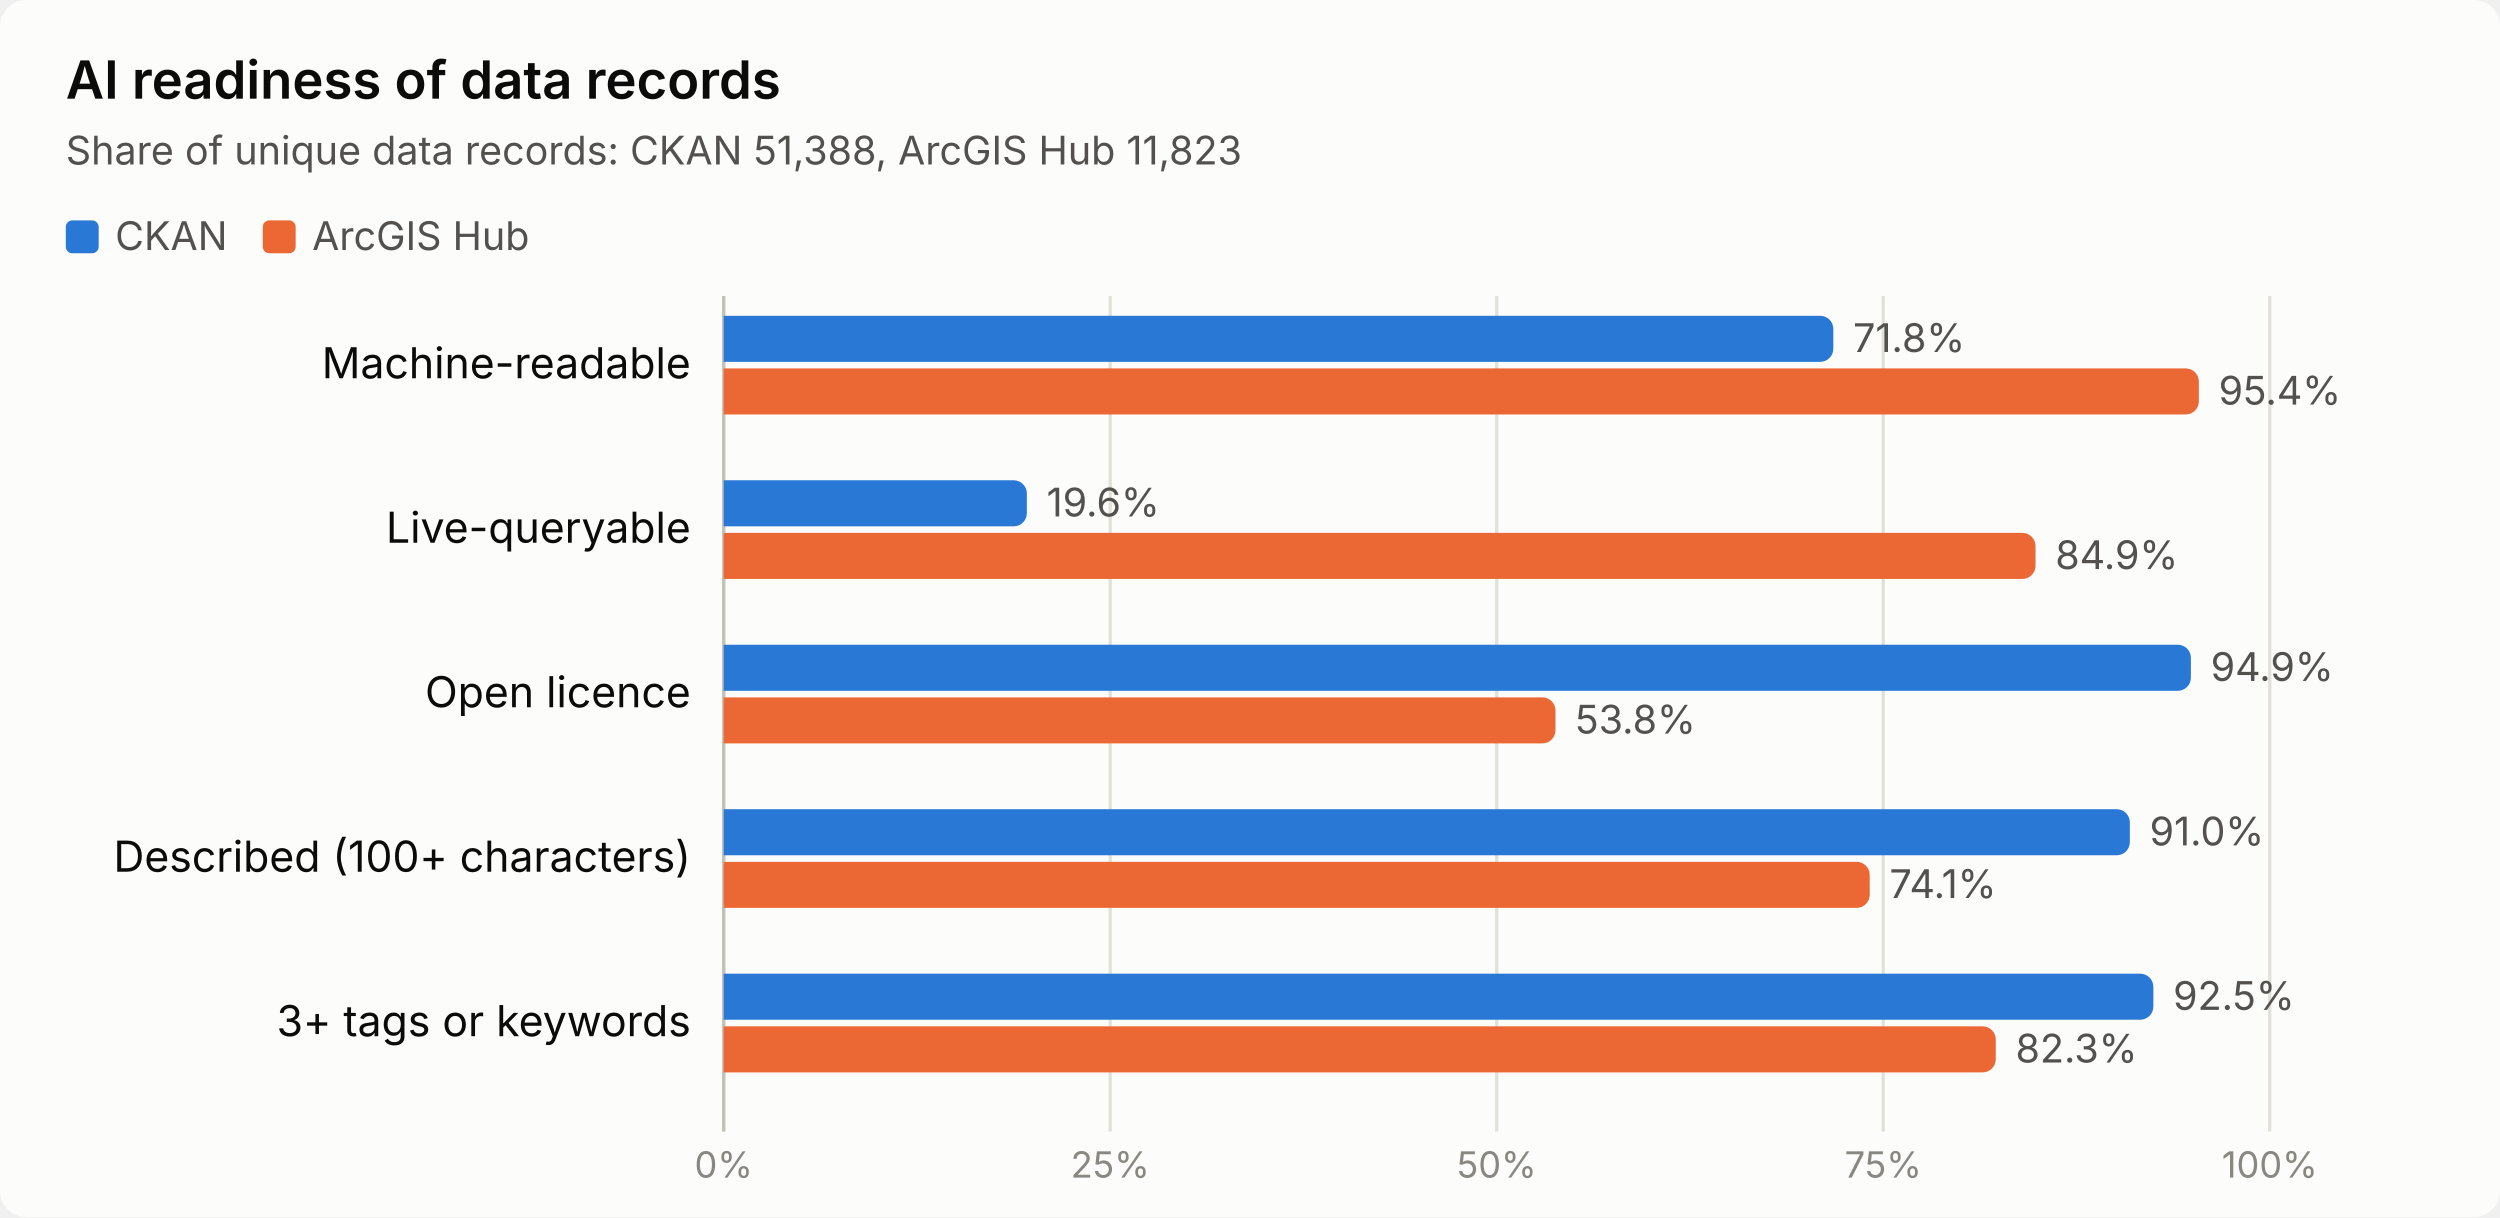
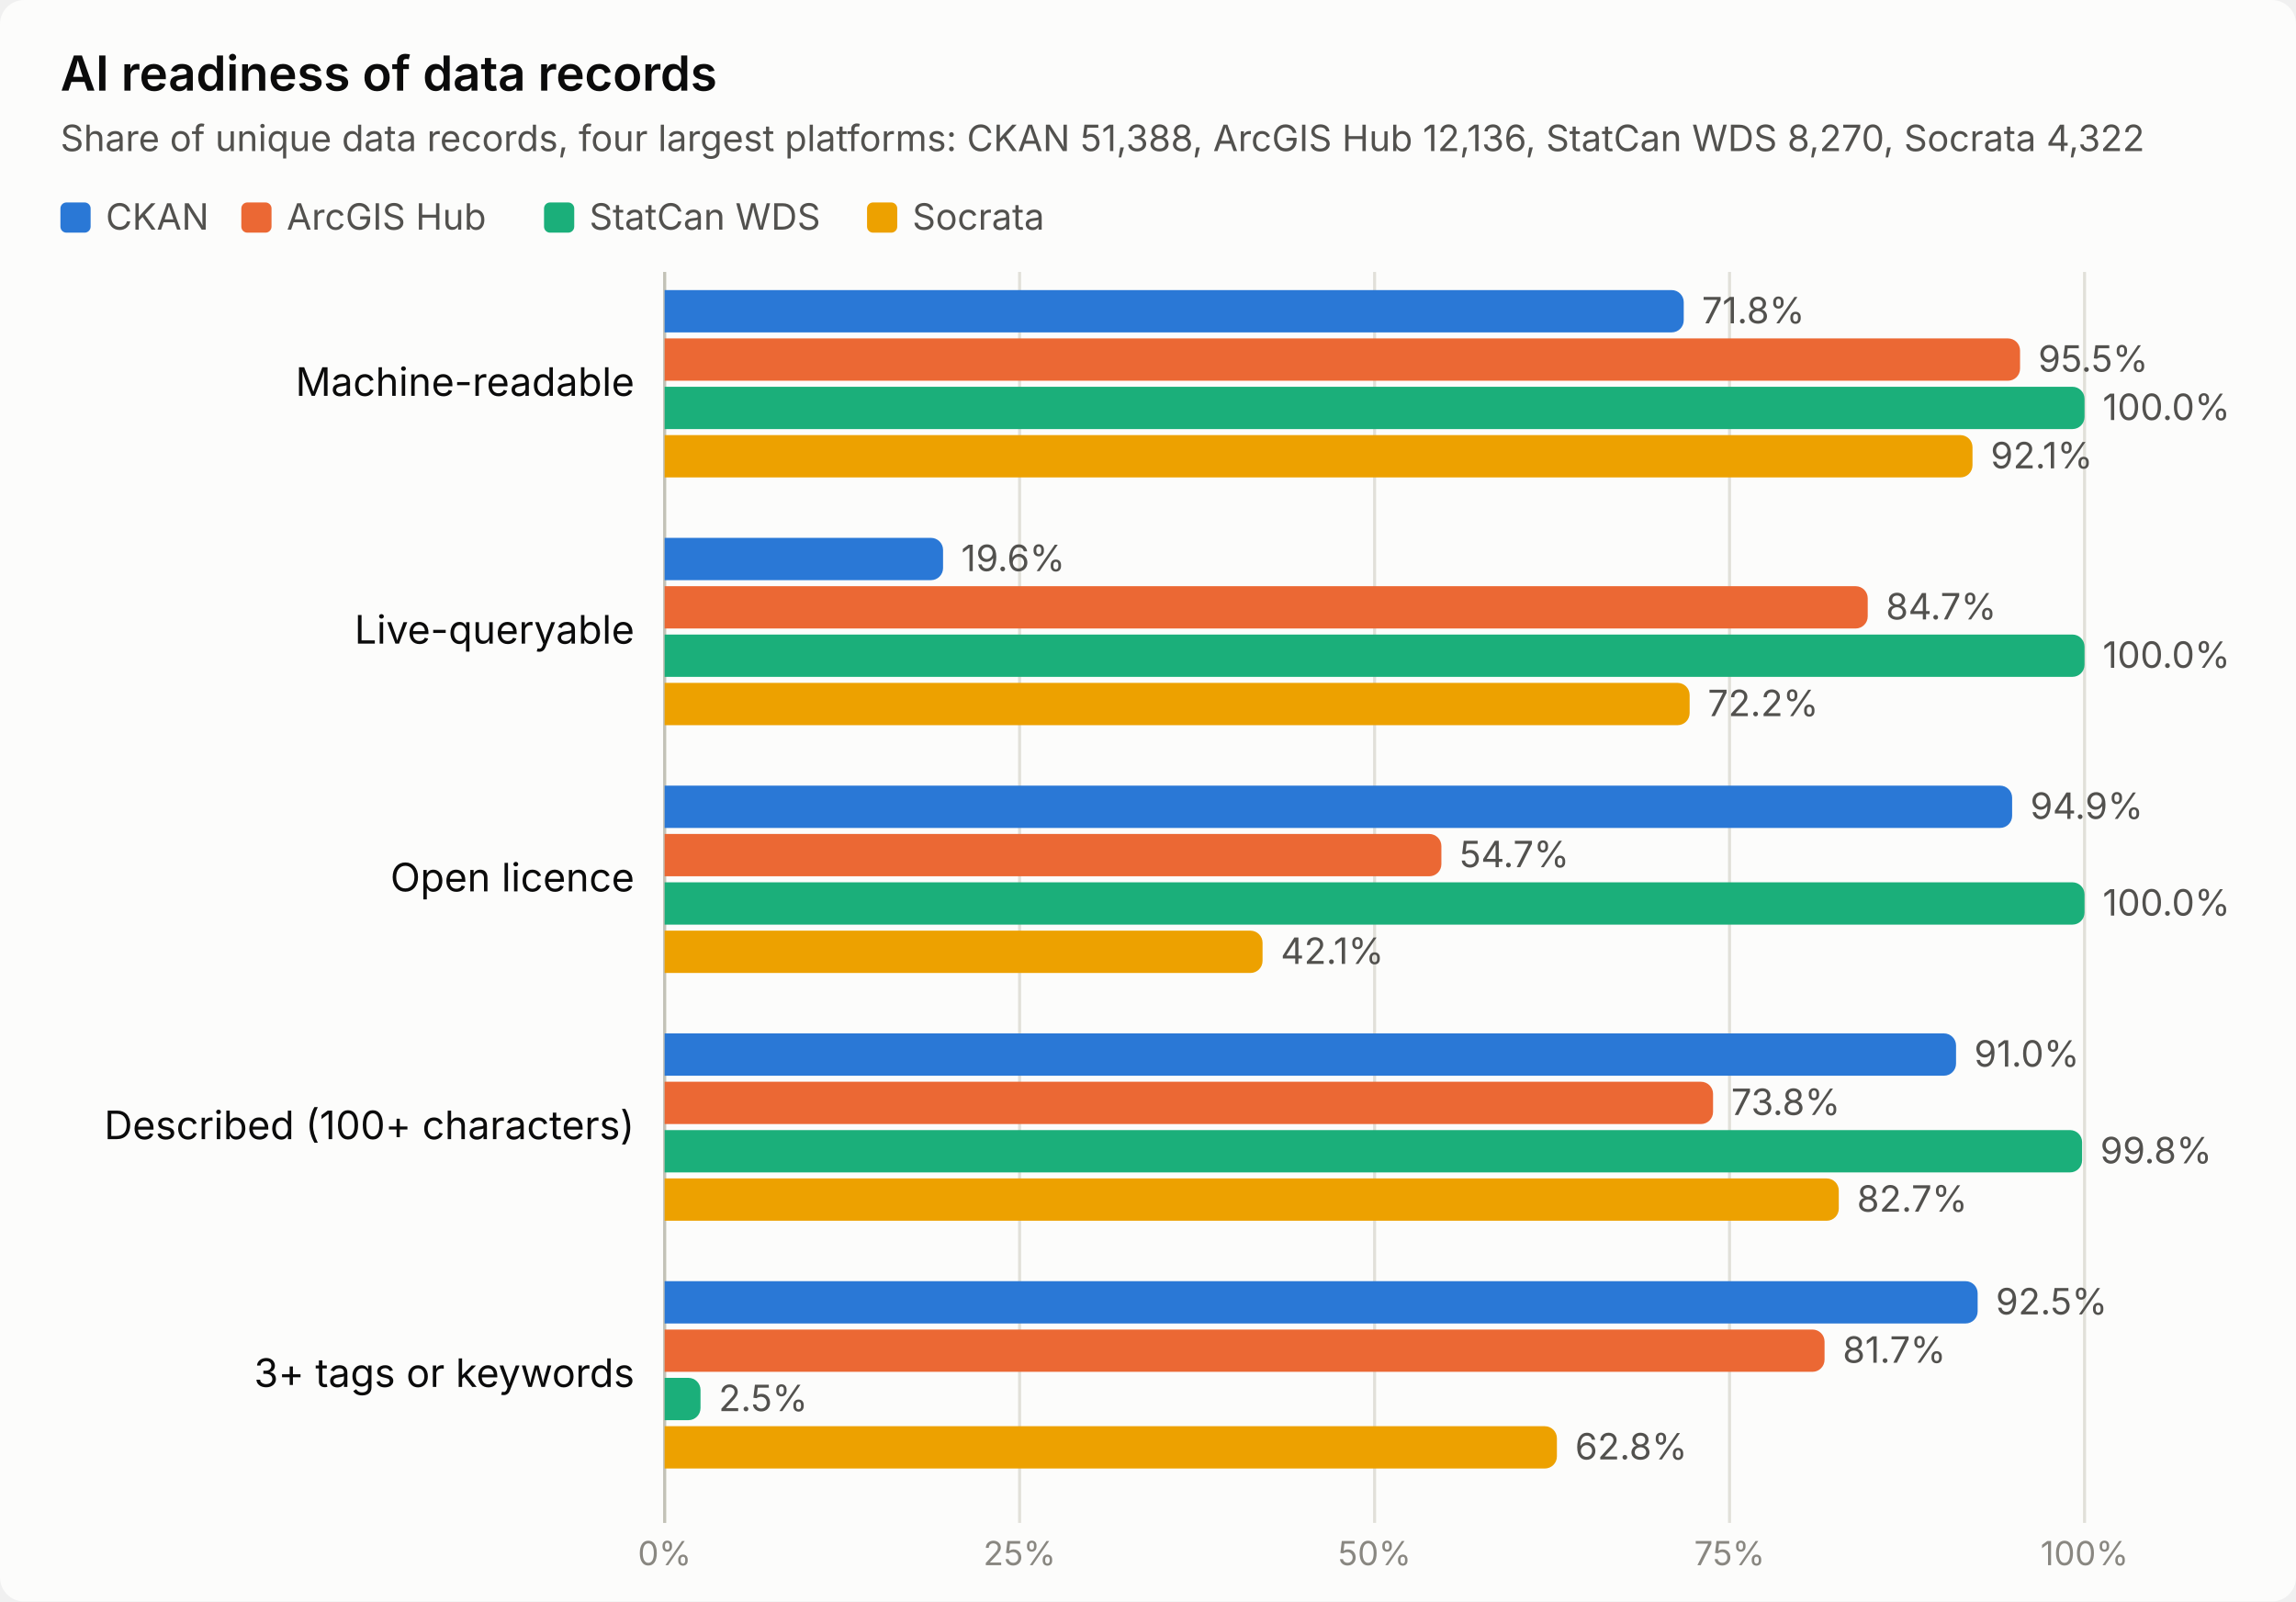
- <svg xmlns="http://www.w3.org/2000/svg" viewBox="0 0 760 370" width="760" height="370" role="img" aria-labelledby="t d">
+ <svg xmlns="http://www.w3.org/2000/svg" viewBox="0 0 760 530" width="760" height="530" role="img" aria-labelledby="t d">
  <style>
.t{font:600 16px system-ui,-apple-system,"Segoe UI",sans-serif} .st,.v{font:12px system-ui,-apple-system,"Segoe UI",sans-serif} .l{font:13px system-ui,-apple-system,"Segoe UI",sans-serif} .m{font:11px system-ui,-apple-system,"Segoe UI",sans-serif} .in{font:600 11px system-ui,-apple-system,"Segoe UI",sans-serif}
.v{font-variant-numeric:tabular-nums} .grid,.base{stroke-width:1}
.bg{fill:#fcfcfb} .t,.l{fill:#0b0b0b} .st,.v{fill:#52514e} .m{fill:#898781} .grid{stroke:#e1e0d9} .base{stroke:#c3c2b7} .s1{fill:#2a78d6} .s2{fill:#eb6834} .s3{fill:#1baf7a} .s4{fill:#eda100} .s5{fill:#e87ba4}
.i1,.i2{fill:#ffffff} .i3,.i4,.i5{fill:#0b0b0b}
@media (prefers-color-scheme: dark){.bg{fill:#1a1a19} .t,.l{fill:#ffffff} .st,.v{fill:#c3c2b7} .m{fill:#898781} .grid{stroke:#2c2c2a} .base{stroke:#383835} .s1{fill:#3987e5} .s2{fill:#d95926} .s3{fill:#199e70} .s4{fill:#c98500} .s5{fill:#d55181} .i3,.i5{fill:#ffffff}}
</style>
-   <rect class="bg" width="760" height="370" rx="8" />
+   <rect class="bg" width="760" height="530" rx="8" />
  <text class="t" x="20" y="30">AI readiness of data records</text>
-   <text class="st" x="20" y="50">Share of unique data records: CKAN 51,388, ArcGIS Hub 11,823</text>
-   <line class="grid" x1="220" x2="220" y1="90" y2="344" />
-   <text class="m" x="220" y="358" text-anchor="middle">0%</text>
-   <line class="grid" x1="337.5" x2="337.5" y1="90" y2="344" />
-   <text class="m" x="337.5" y="358" text-anchor="middle">25%</text>
-   <line class="grid" x1="455" x2="455" y1="90" y2="344" />
-   <text class="m" x="455" y="358" text-anchor="middle">50%</text>
-   <line class="grid" x1="572.5" x2="572.5" y1="90" y2="344" />
-   <text class="m" x="572.5" y="358" text-anchor="middle">75%</text>
-   <line class="grid" x1="690" x2="690" y1="90" y2="344" />
-   <text class="m" x="690" y="358" text-anchor="middle">100%</text>
-   <line class="base" x1="220" x2="220" y1="90" y2="344" />
+   <text class="st" x="20" y="50">Share of unique data records, four largest platforms: CKAN 51,388, ArcGIS Hub 12,136, StatCan WDS 8,270, Socrata 4,322</text>
+   <line class="grid" x1="220" x2="220" y1="90" y2="504" />
+   <text class="m" x="220" y="518" text-anchor="middle">0%</text>
+   <line class="grid" x1="337.5" x2="337.5" y1="90" y2="504" />
+   <text class="m" x="337.5" y="518" text-anchor="middle">25%</text>
+   <line class="grid" x1="455" x2="455" y1="90" y2="504" />
+   <text class="m" x="455" y="518" text-anchor="middle">50%</text>
+   <line class="grid" x1="572.5" x2="572.5" y1="90" y2="504" />
+   <text class="m" x="572.5" y="518" text-anchor="middle">75%</text>
+   <line class="grid" x1="690" x2="690" y1="90" y2="504" />
+   <text class="m" x="690" y="518" text-anchor="middle">100%</text>
+   <line class="base" x1="220" x2="220" y1="90" y2="504" />
  <rect class="s1" x="20" y="67" width="10" height="10" rx="2" />
  <text class="v" x="35" y="76">CKAN</text>
  <rect class="s2" x="79.88" y="67" width="10" height="10" rx="2" />
  <text class="v" x="94.88" y="76">ArcGIS Hub</text>
-   <text class="l" x="210" y="115" text-anchor="end">Machine-readable</text>
+   <rect class="s3" x="180.08" y="67" width="10" height="10" rx="2" />
+   <text class="v" x="195.08" y="76">StatCan WDS</text>
+   <rect class="s4" x="287" y="67" width="10" height="10" rx="2" />
+   <text class="v" x="302" y="76">Socrata</text>
+   <text class="l" x="210" y="131" text-anchor="end">Machine-readable</text>
  <path class="s1" d="M220,96h333.334a4,4 0 0 1 4,4v6a4,4 0 0 1 -4,4h-333.334z" />
  <text class="v" x="563.334" y="107">71.8%</text>
-   <path class="s2" d="M220,112h444.454a4,4 0 0 1 4,4v6a4,4 0 0 1 -4,4h-444.454z" />
-   <text class="v" x="674.454" y="123">95.4%</text>
-   <text class="l" x="210" y="165" text-anchor="end">Live-queryable</text>
-   <path class="s1" d="M220,146h88.163a4,4 0 0 1 4,4v6a4,4 0 0 1 -4,4h-88.163z" />
-   <text class="v" x="318.163" y="157">19.6%</text>
-   <path class="s2" d="M220,162h394.802a4,4 0 0 1 4,4v6a4,4 0 0 1 -4,4h-394.802z" />
-   <text class="v" x="624.802" y="173">84.9%</text>
-   <text class="l" x="210" y="215" text-anchor="end">Open licence</text>
-   <path class="s1" d="M220,196h442.037a4,4 0 0 1 4,4v6a4,4 0 0 1 -4,4h-442.037z" />
-   <text class="v" x="672.037" y="207">94.9%</text>
-   <path class="s2" d="M220,212h248.869a4,4 0 0 1 4,4v6a4,4 0 0 1 -4,4h-248.869z" />
-   <text class="v" x="478.869" y="223">53.8%</text>
-   <text class="l" x="210" y="265" text-anchor="end">Described (100+ characters)</text>
-   <path class="s1" d="M220,246h423.471a4,4 0 0 1 4,4v6a4,4 0 0 1 -4,4h-423.471z" />
-   <text class="v" x="653.471" y="257">91.0%</text>
-   <path class="s2" d="M220,262h344.396a4,4 0 0 1 4,4v6a4,4 0 0 1 -4,4h-344.396z" />
-   <text class="v" x="574.396" y="273">74.1%</text>
-   <text class="l" x="210" y="315" text-anchor="end">3+ tags or keywords</text>
-   <path class="s1" d="M220,296h430.623a4,4 0 0 1 4,4v6a4,4 0 0 1 -4,4h-430.623z" />
-   <text class="v" x="660.623" y="307">92.5%</text>
-   <path class="s2" d="M220,312h382.717a4,4 0 0 1 4,4v6a4,4 0 0 1 -4,4h-382.717z" />
-   <text class="v" x="612.717" y="323">82.3%</text>
+   <path class="s2" d="M220,112h444.661a4,4 0 0 1 4,4v6a4,4 0 0 1 -4,4h-444.661z" />
+   <text class="v" x="674.661" y="123">95.5%</text>
+   <path class="s3" d="M220,128h466a4,4 0 0 1 4,4v6a4,4 0 0 1 -4,4h-466z" />
+   <text class="v" x="696" y="139">100.0%</text>
+   <path class="s4" d="M220,144h428.918a4,4 0 0 1 4,4v6a4,4 0 0 1 -4,4h-428.918z" />
+   <text class="v" x="658.918" y="155">92.1%</text>
+   <text class="l" x="210" y="213" text-anchor="end">Live-queryable</text>
+   <path class="s1" d="M220,178h88.163a4,4 0 0 1 4,4v6a4,4 0 0 1 -4,4h-88.163z" />
+   <text class="v" x="318.163" y="189">19.6%</text>
+   <path class="s2" d="M220,194h394.237a4,4 0 0 1 4,4v6a4,4 0 0 1 -4,4h-394.237z" />
+   <text class="v" x="624.237" y="205">84.7%</text>
+   <path class="s3" d="M220,210h466a4,4 0 0 1 4,4v6a4,4 0 0 1 -4,4h-466z" />
+   <text class="v" x="696" y="221">100.0%</text>
+   <path class="s4" d="M220,226h335.287a4,4 0 0 1 4,4v6a4,4 0 0 1 -4,4h-335.287z" />
+   <text class="v" x="565.287" y="237">72.2%</text>
+   <text class="l" x="210" y="295" text-anchor="end">Open licence</text>
+   <path class="s1" d="M220,260h442.037a4,4 0 0 1 4,4v6a4,4 0 0 1 -4,4h-442.037z" />
+   <text class="v" x="672.037" y="271">94.9%</text>
+   <path class="s2" d="M220,276h253.114a4,4 0 0 1 4,4v6a4,4 0 0 1 -4,4h-253.114z" />
+   <text class="v" x="483.114" y="287">54.7%</text>
+   <path class="s3" d="M220,292h466a4,4 0 0 1 4,4v6a4,4 0 0 1 -4,4h-466z" />
+   <text class="v" x="696" y="303">100.0%</text>
+   <path class="s4" d="M220,308h193.918a4,4 0 0 1 4,4v6a4,4 0 0 1 -4,4h-193.918z" />
+   <text class="v" x="423.918" y="319">42.1%</text>
+   <text class="l" x="210" y="377" text-anchor="end">Described (100+ characters)</text>
+   <path class="s1" d="M220,342h423.471a4,4 0 0 1 4,4v6a4,4 0 0 1 -4,4h-423.471z" />
+   <text class="v" x="653.471" y="353">91.0%</text>
+   <path class="s2" d="M220,358h343.039a4,4 0 0 1 4,4v6a4,4 0 0 1 -4,4h-343.039z" />
+   <text class="v" x="573.039" y="369">73.8%</text>
+   <path class="s3" d="M220,374h465.204a4,4 0 0 1 4,4v6a4,4 0 0 1 -4,4h-465.204z" />
+   <text class="v" x="695.204" y="385">99.8%</text>
+   <path class="s4" d="M220,390h384.658a4,4 0 0 1 4,4v6a4,4 0 0 1 -4,4h-384.658z" />
+   <text class="v" x="614.658" y="401">82.7%</text>
+   <text class="l" x="210" y="459" text-anchor="end">3+ tags or keywords</text>
+   <path class="s1" d="M220,424h430.623a4,4 0 0 1 4,4v6a4,4 0 0 1 -4,4h-430.623z" />
+   <text class="v" x="660.623" y="435">92.5%</text>
+   <path class="s2" d="M220,440h379.947a4,4 0 0 1 4,4v6a4,4 0 0 1 -4,4h-379.947z" />
+   <text class="v" x="609.947" y="451">81.7%</text>
+   <path class="s3" d="M220,456h7.878a4,4 0 0 1 4,4v6a4,4 0 0 1 -4,4h-7.878z" />
+   <text class="v" x="237.878" y="467">2.5%</text>
+   <path class="s4" d="M220,472h291.354a4,4 0 0 1 4,4v6a4,4 0 0 1 -4,4h-291.354z" />
+   <text class="v" x="521.354" y="483">62.8%</text>
</svg>
